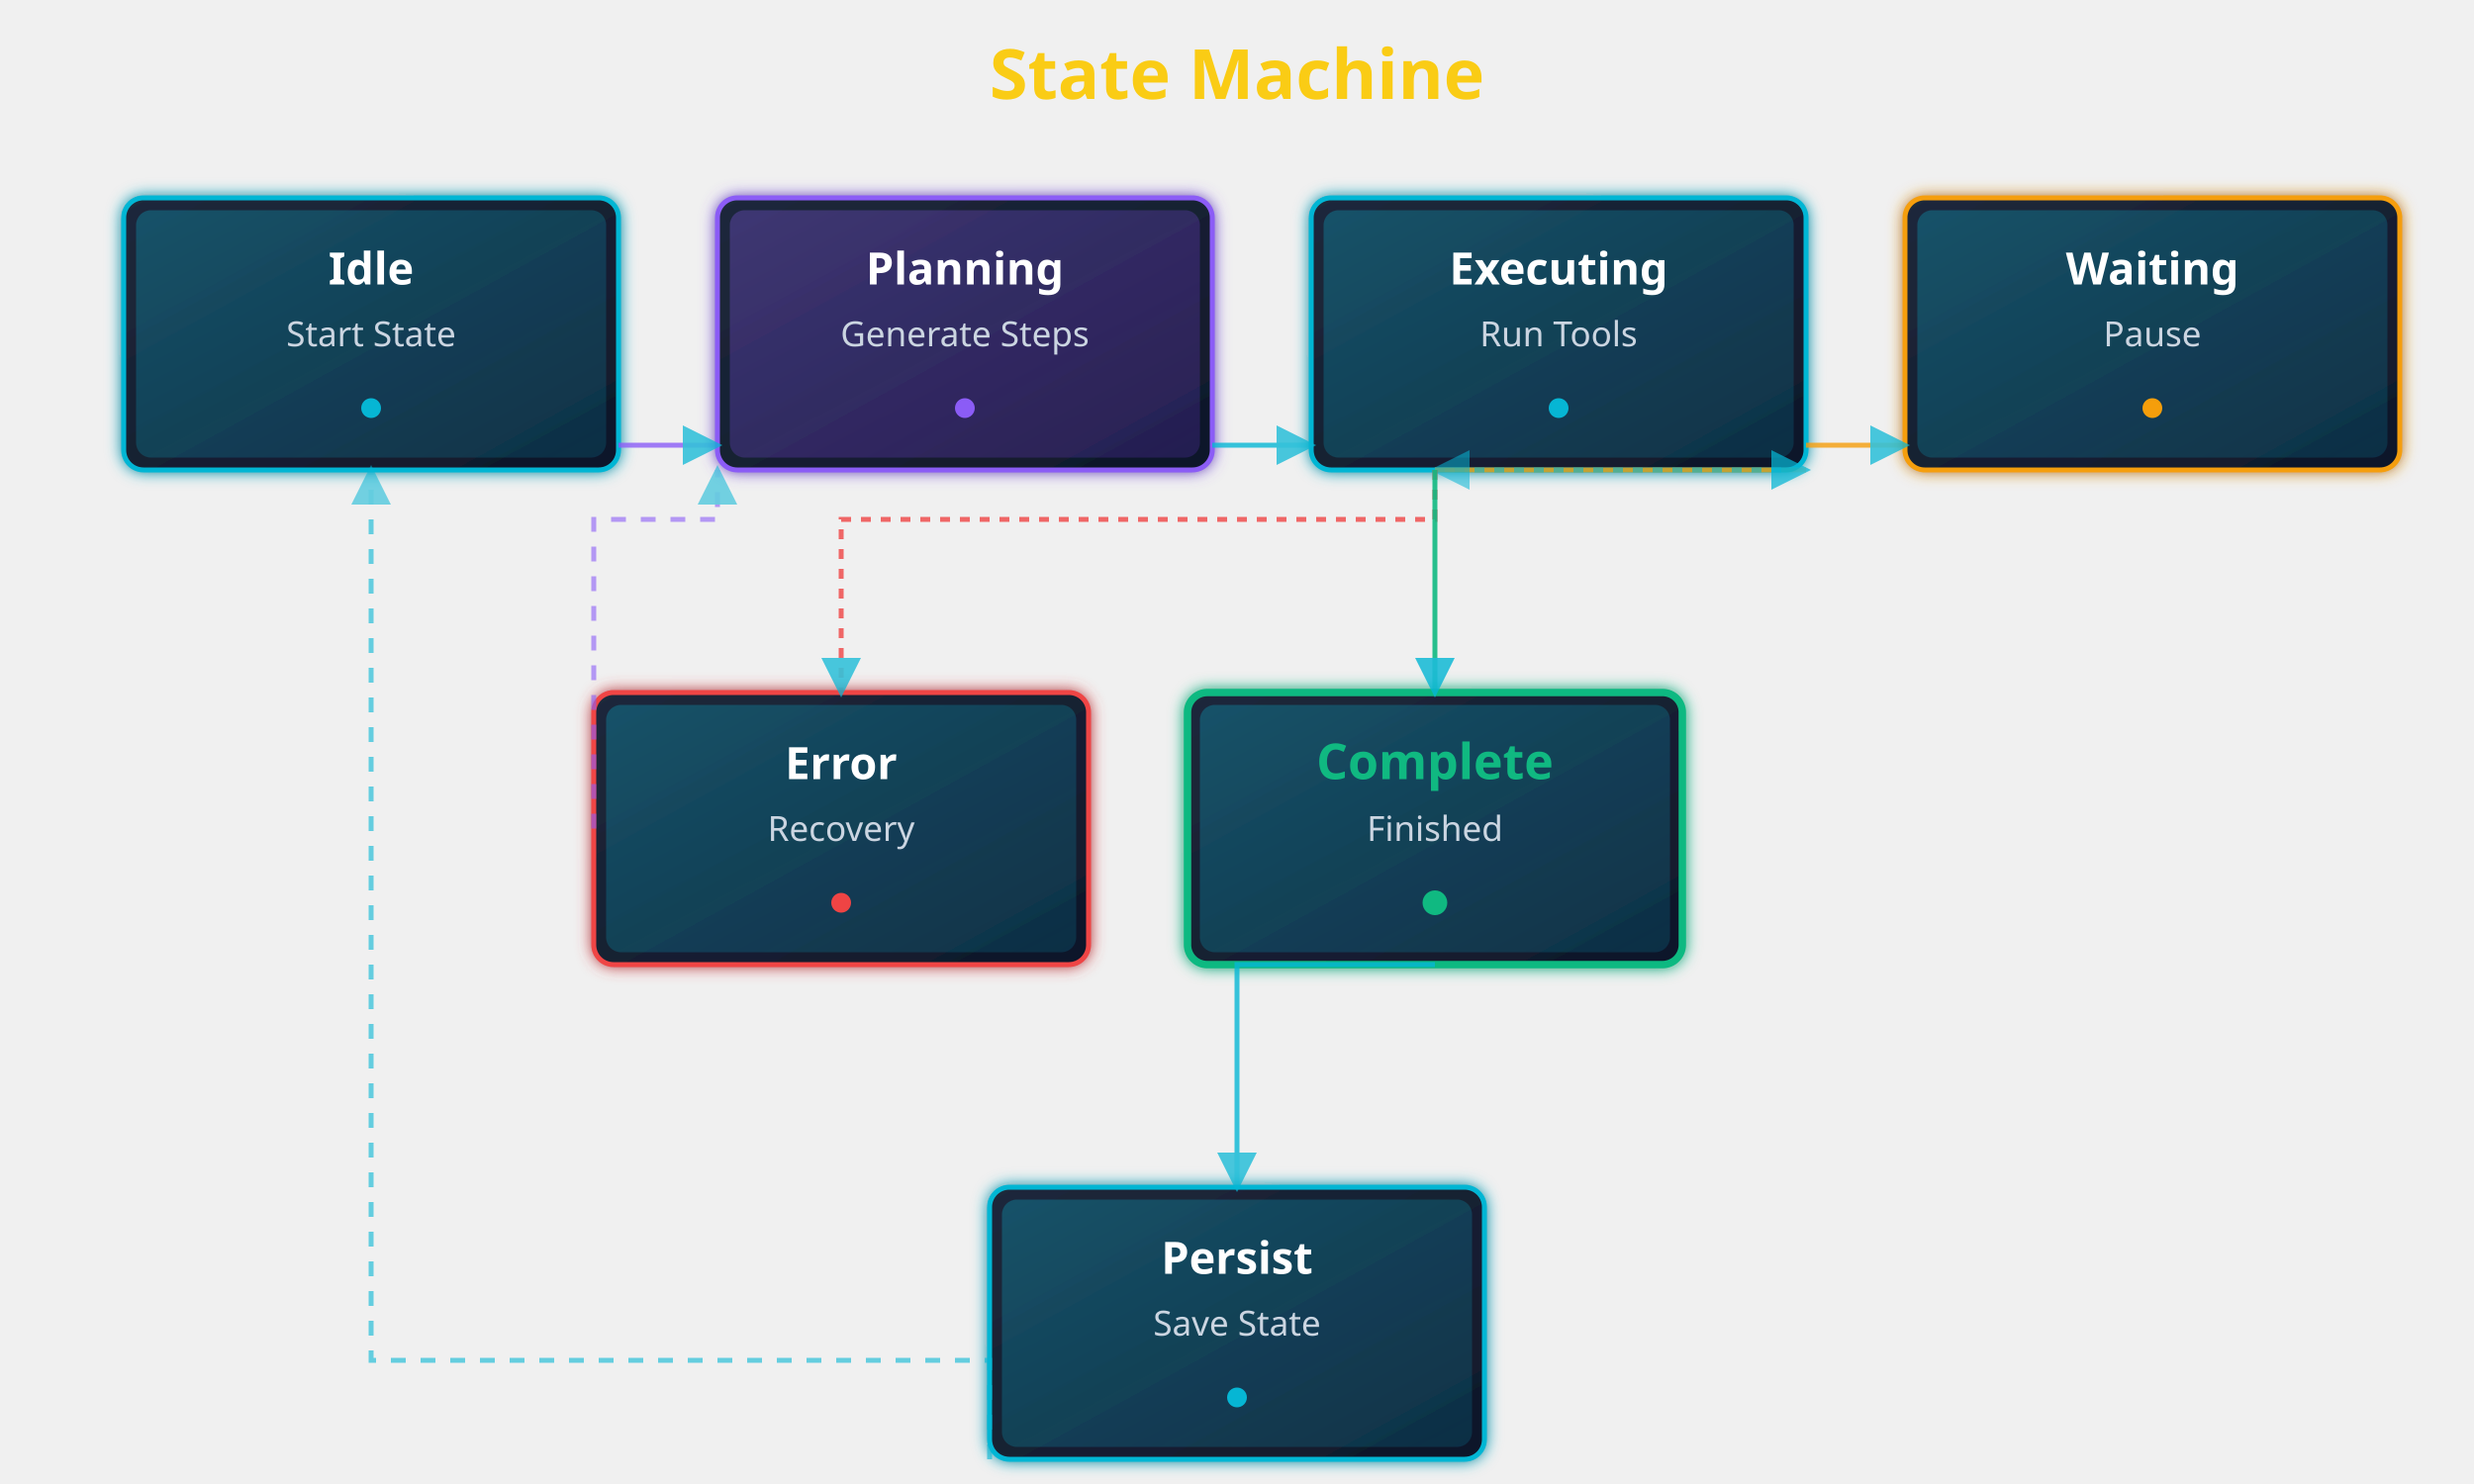
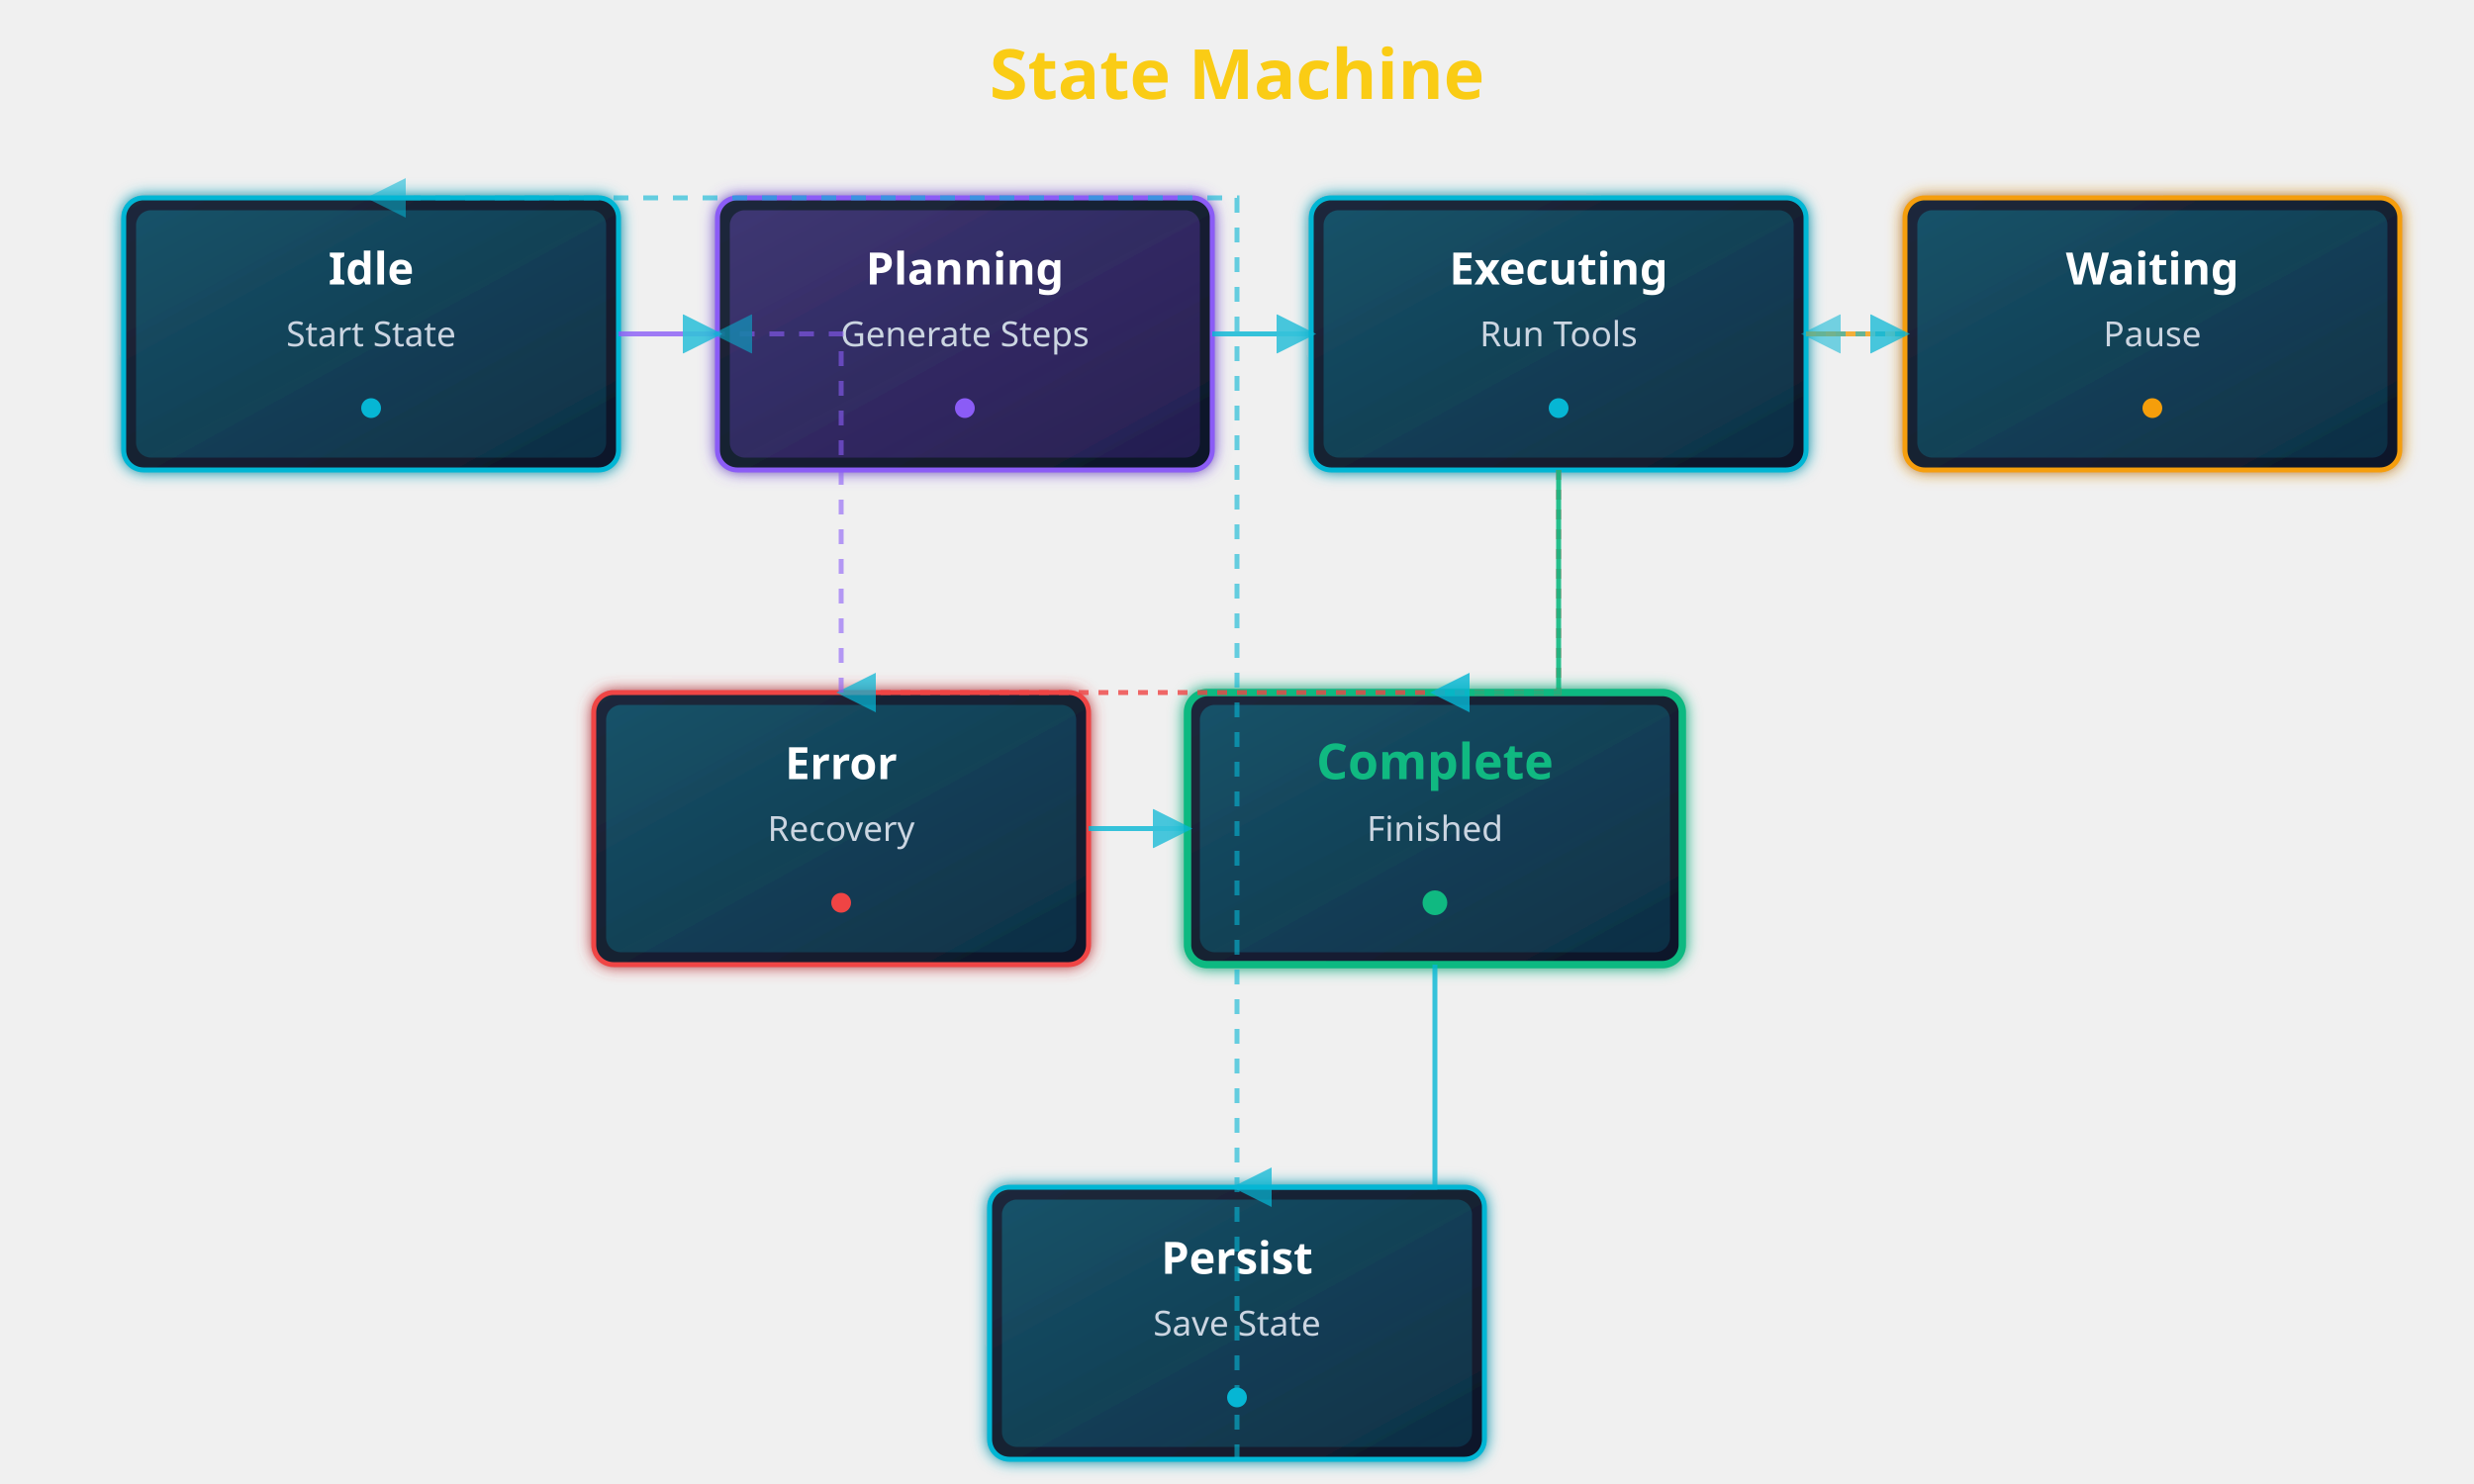
<svg xmlns="http://www.w3.org/2000/svg" width="1000" height="600" viewBox="0 0 1000 600">
  <defs>
    <linearGradient id="boxGrad" x1="0%" y1="0%" x2="100%" y2="100%">
      <stop offset="0%" style="stop-color:#1e293b;stop-opacity:1" />
      <stop offset="100%" style="stop-color:#0f172a;stop-opacity:1" />
    </linearGradient>
    <linearGradient id="cyanGrad" x1="0%" y1="0%" x2="100%" y2="100%">
      <stop offset="0%" style="stop-color:#06b6d4;stop-opacity:0.3" />
      <stop offset="100%" style="stop-color:#0891b2;stop-opacity:0.2" />
    </linearGradient>
    <linearGradient id="purpleGrad" x1="0%" y1="0%" x2="100%" y2="100%">
      <stop offset="0%" style="stop-color:#8b5cf6;stop-opacity:0.3" />
      <stop offset="100%" style="stop-color:#7c3aed;stop-opacity:0.2" />
    </linearGradient>
    <filter id="glow">
      <feGaussianBlur stdDeviation="3" result="coloredBlur" />
      <feMerge>
        <feMergeNode in="coloredBlur" />
        <feMergeNode in="SourceGraphic" />
      </feMerge>
    </filter>
    <marker id="arrowhead" markerWidth="8" markerHeight="8" refX="7" refY="4" orient="auto">
      <polygon points="0 0, 8 4, 0 8" fill="#06b6d4" opacity="0.9" />
    </marker>
  </defs>
  <text x="500" y="40" font-family="system-ui, sans-serif" font-size="28" font-weight="bold" fill="#facc15" text-anchor="middle">State Machine</text>
  <g transform="translate(50, 80)">
    <g>
      <rect x="0" y="0" width="200" height="110" rx="8" fill="url(#boxGrad)" stroke="#06b6d4" stroke-width="2" filter="url(#glow)" />
      <rect x="5" y="5" width="190" height="100" rx="6" fill="url(#cyanGrad)" />
      <text x="100" y="35" font-family="system-ui, sans-serif" font-size="18" font-weight="bold" fill="#ffffff" text-anchor="middle">Idle</text>
      <text x="100" y="60" font-family="system-ui, sans-serif" font-size="14" fill="#cbd5e1" text-anchor="middle">Start State</text>
      <circle cx="100" cy="85" r="4" fill="#06b6d4" />
    </g>
    <g transform="translate(240, 0)">
      <rect x="0" y="0" width="200" height="110" rx="8" fill="url(#boxGrad)" stroke="#8b5cf6" stroke-width="2" filter="url(#glow)" />
      <rect x="5" y="5" width="190" height="100" rx="6" fill="url(#purpleGrad)" />
      <text x="100" y="35" font-family="system-ui, sans-serif" font-size="18" font-weight="bold" fill="#ffffff" text-anchor="middle">Planning</text>
      <text x="100" y="60" font-family="system-ui, sans-serif" font-size="14" fill="#cbd5e1" text-anchor="middle">Generate Steps</text>
      <circle cx="100" cy="85" r="4" fill="#8b5cf6" />
    </g>
    <g transform="translate(480, 0)">
      <rect x="0" y="0" width="200" height="110" rx="8" fill="url(#boxGrad)" stroke="#06b6d4" stroke-width="2" filter="url(#glow)" />
      <rect x="5" y="5" width="190" height="100" rx="6" fill="url(#cyanGrad)" />
      <text x="100" y="35" font-family="system-ui, sans-serif" font-size="18" font-weight="bold" fill="#ffffff" text-anchor="middle">Executing</text>
      <text x="100" y="60" font-family="system-ui, sans-serif" font-size="14" fill="#cbd5e1" text-anchor="middle">Run Tools</text>
      <circle cx="100" cy="85" r="4" fill="#06b6d4" />
    </g>
    <g transform="translate(720, 0)">
      <rect x="0" y="0" width="200" height="110" rx="8" fill="url(#boxGrad)" stroke="#f59e0b" stroke-width="2" filter="url(#glow)" />
      <rect x="5" y="5" width="190" height="100" rx="6" fill="url(#cyanGrad)" />
      <text x="100" y="35" font-family="system-ui, sans-serif" font-size="18" font-weight="bold" fill="#ffffff" text-anchor="middle">Waiting</text>
      <text x="100" y="60" font-family="system-ui, sans-serif" font-size="14" fill="#cbd5e1" text-anchor="middle">Pause</text>
      <circle cx="100" cy="85" r="4" fill="#f59e0b" />
    </g>
  </g>
  <g transform="translate(240, 280)">
    <g>
      <rect x="0" y="0" width="200" height="110" rx="8" fill="url(#boxGrad)" stroke="#ef4444" stroke-width="2" filter="url(#glow)" />
      <rect x="5" y="5" width="190" height="100" rx="6" fill="url(#cyanGrad)" />
      <text x="100" y="35" font-family="system-ui, sans-serif" font-size="18" font-weight="bold" fill="#ffffff" text-anchor="middle">Error</text>
      <text x="100" y="60" font-family="system-ui, sans-serif" font-size="14" fill="#cbd5e1" text-anchor="middle">Recovery</text>
      <circle cx="100" cy="85" r="4" fill="#ef4444" />
    </g>
    <g transform="translate(240, 0)">
      <rect x="0" y="0" width="200" height="110" rx="8" fill="url(#boxGrad)" stroke="#10b981" stroke-width="3" filter="url(#glow)" />
      <rect x="5" y="5" width="190" height="100" rx="6" fill="url(#cyanGrad)" />
      <text x="100" y="35" font-family="system-ui, sans-serif" font-size="20" font-weight="bold" fill="#10b981" text-anchor="middle">Complete</text>
      <text x="100" y="60" font-family="system-ui, sans-serif" font-size="14" fill="#cbd5e1" text-anchor="middle">Finished</text>
      <circle cx="100" cy="85" r="5" fill="#10b981" />
    </g>
  </g>
  <g transform="translate(400, 480)">
    <rect x="0" y="0" width="200" height="110" rx="8" fill="url(#boxGrad)" stroke="#06b6d4" stroke-width="2" filter="url(#glow)" />
    <rect x="5" y="5" width="190" height="100" rx="6" fill="url(#cyanGrad)" />
    <text x="100" y="35" font-family="system-ui, sans-serif" font-size="18" font-weight="bold" fill="#ffffff" text-anchor="middle">Persist</text>
    <text x="100" y="60" font-family="system-ui, sans-serif" font-size="14" fill="#cbd5e1" text-anchor="middle">Save State</text>
    <circle cx="100" cy="85" r="4" fill="#06b6d4" />
  </g>
-   <path d="M 250 180 L 290 180" fill="none" stroke="#8b5cf6" stroke-width="2" marker-end="url(#arrowhead)" opacity="0.8" />
-   <path d="M 490 180 L 530 180" fill="none" stroke="#06b6d4" stroke-width="2" marker-end="url(#arrowhead)" opacity="0.8" />
-   <path d="M 730 180 L 770 180" fill="none" stroke="#f59e0b" stroke-width="2" marker-end="url(#arrowhead)" opacity="0.8" />
-   <path d="M 580 190 L 730 190" fill="none" stroke="#f59e0b" stroke-width="2" marker-end="url(#arrowhead)" opacity="0.8" />
-   <path d="M 720 190 L 580 190" fill="none" stroke="#06b6d4" stroke-width="2" stroke-dasharray="4,4" marker-end="url(#arrowhead)" opacity="0.6" />
-   <path d="M 580 190 L 580 210 L 340 210 L 340 280" fill="none" stroke="#ef4444" stroke-width="2" stroke-dasharray="4,4" marker-end="url(#arrowhead)" opacity="0.8" />
-   <path d="M 240 335 L 240 210 L 290 210 L 290 190" fill="none" stroke="#8b5cf6" stroke-width="2" stroke-dasharray="6,6" marker-end="url(#arrowhead)" opacity="0.6" />
-   <path d="M 580 190 L 580 210 L 580 280" fill="none" stroke="#10b981" stroke-width="2" marker-end="url(#arrowhead)" opacity="0.9" />
-   <path d="M 580 390 L 500 390 L 500 480" fill="none" stroke="#06b6d4" stroke-width="2" marker-end="url(#arrowhead)" opacity="0.8" />
-   <path d="M 400 590 L 400 550 L 150 550 L 150 190" fill="none" stroke="#06b6d4" stroke-width="2" stroke-dasharray="6,6" marker-end="url(#arrowhead)" opacity="0.6" />
+   <path d="M 250 135.0 H 290" fill="none" stroke="#8b5cf6" stroke-width="2" marker-end="url(#arrowhead)" opacity="0.8" />
+   <path d="M 490 135.0 H 530" fill="none" stroke="#06b6d4" stroke-width="2" marker-end="url(#arrowhead)" opacity="0.8" />
+   <path d="M 730 135.0 H 770" fill="none" stroke="#f59e0b" stroke-width="2" marker-end="url(#arrowhead)" opacity="0.8" />
+   <path d="M 770 135.0 H 730" fill="none" stroke="#06b6d4" stroke-width="2" stroke-dasharray="4,4" marker-end="url(#arrowhead)" opacity="0.6" />
+   <path d="M 630.0 190 V 280 H 340.0" fill="none" stroke="#ef4444" stroke-width="2" stroke-dasharray="4,4" marker-end="url(#arrowhead)" opacity="0.8" />
+   <path d="M 340.0 280 V 135.0 H 290" fill="none" stroke="#8b5cf6" stroke-width="2" stroke-dasharray="6,6" marker-end="url(#arrowhead)" opacity="0.6" />
+   <path d="M 630.0 190 V 280 H 580.0" fill="none" stroke="#10b981" stroke-width="2" marker-end="url(#arrowhead)" opacity="0.9" />
+   <path d="M 440 335.0 H 480" fill="none" stroke="#06b6d4" stroke-width="2" marker-end="url(#arrowhead)" opacity="0.8" />
+   <path d="M 580.0 390 V 480 H 500.0" fill="none" stroke="#06b6d4" stroke-width="2" marker-end="url(#arrowhead)" opacity="0.8" />
+   <path d="M 500.0 590 V 80 H 150.0" fill="none" stroke="#06b6d4" stroke-width="2" stroke-dasharray="6,6" marker-end="url(#arrowhead)" opacity="0.6" />
</svg>
